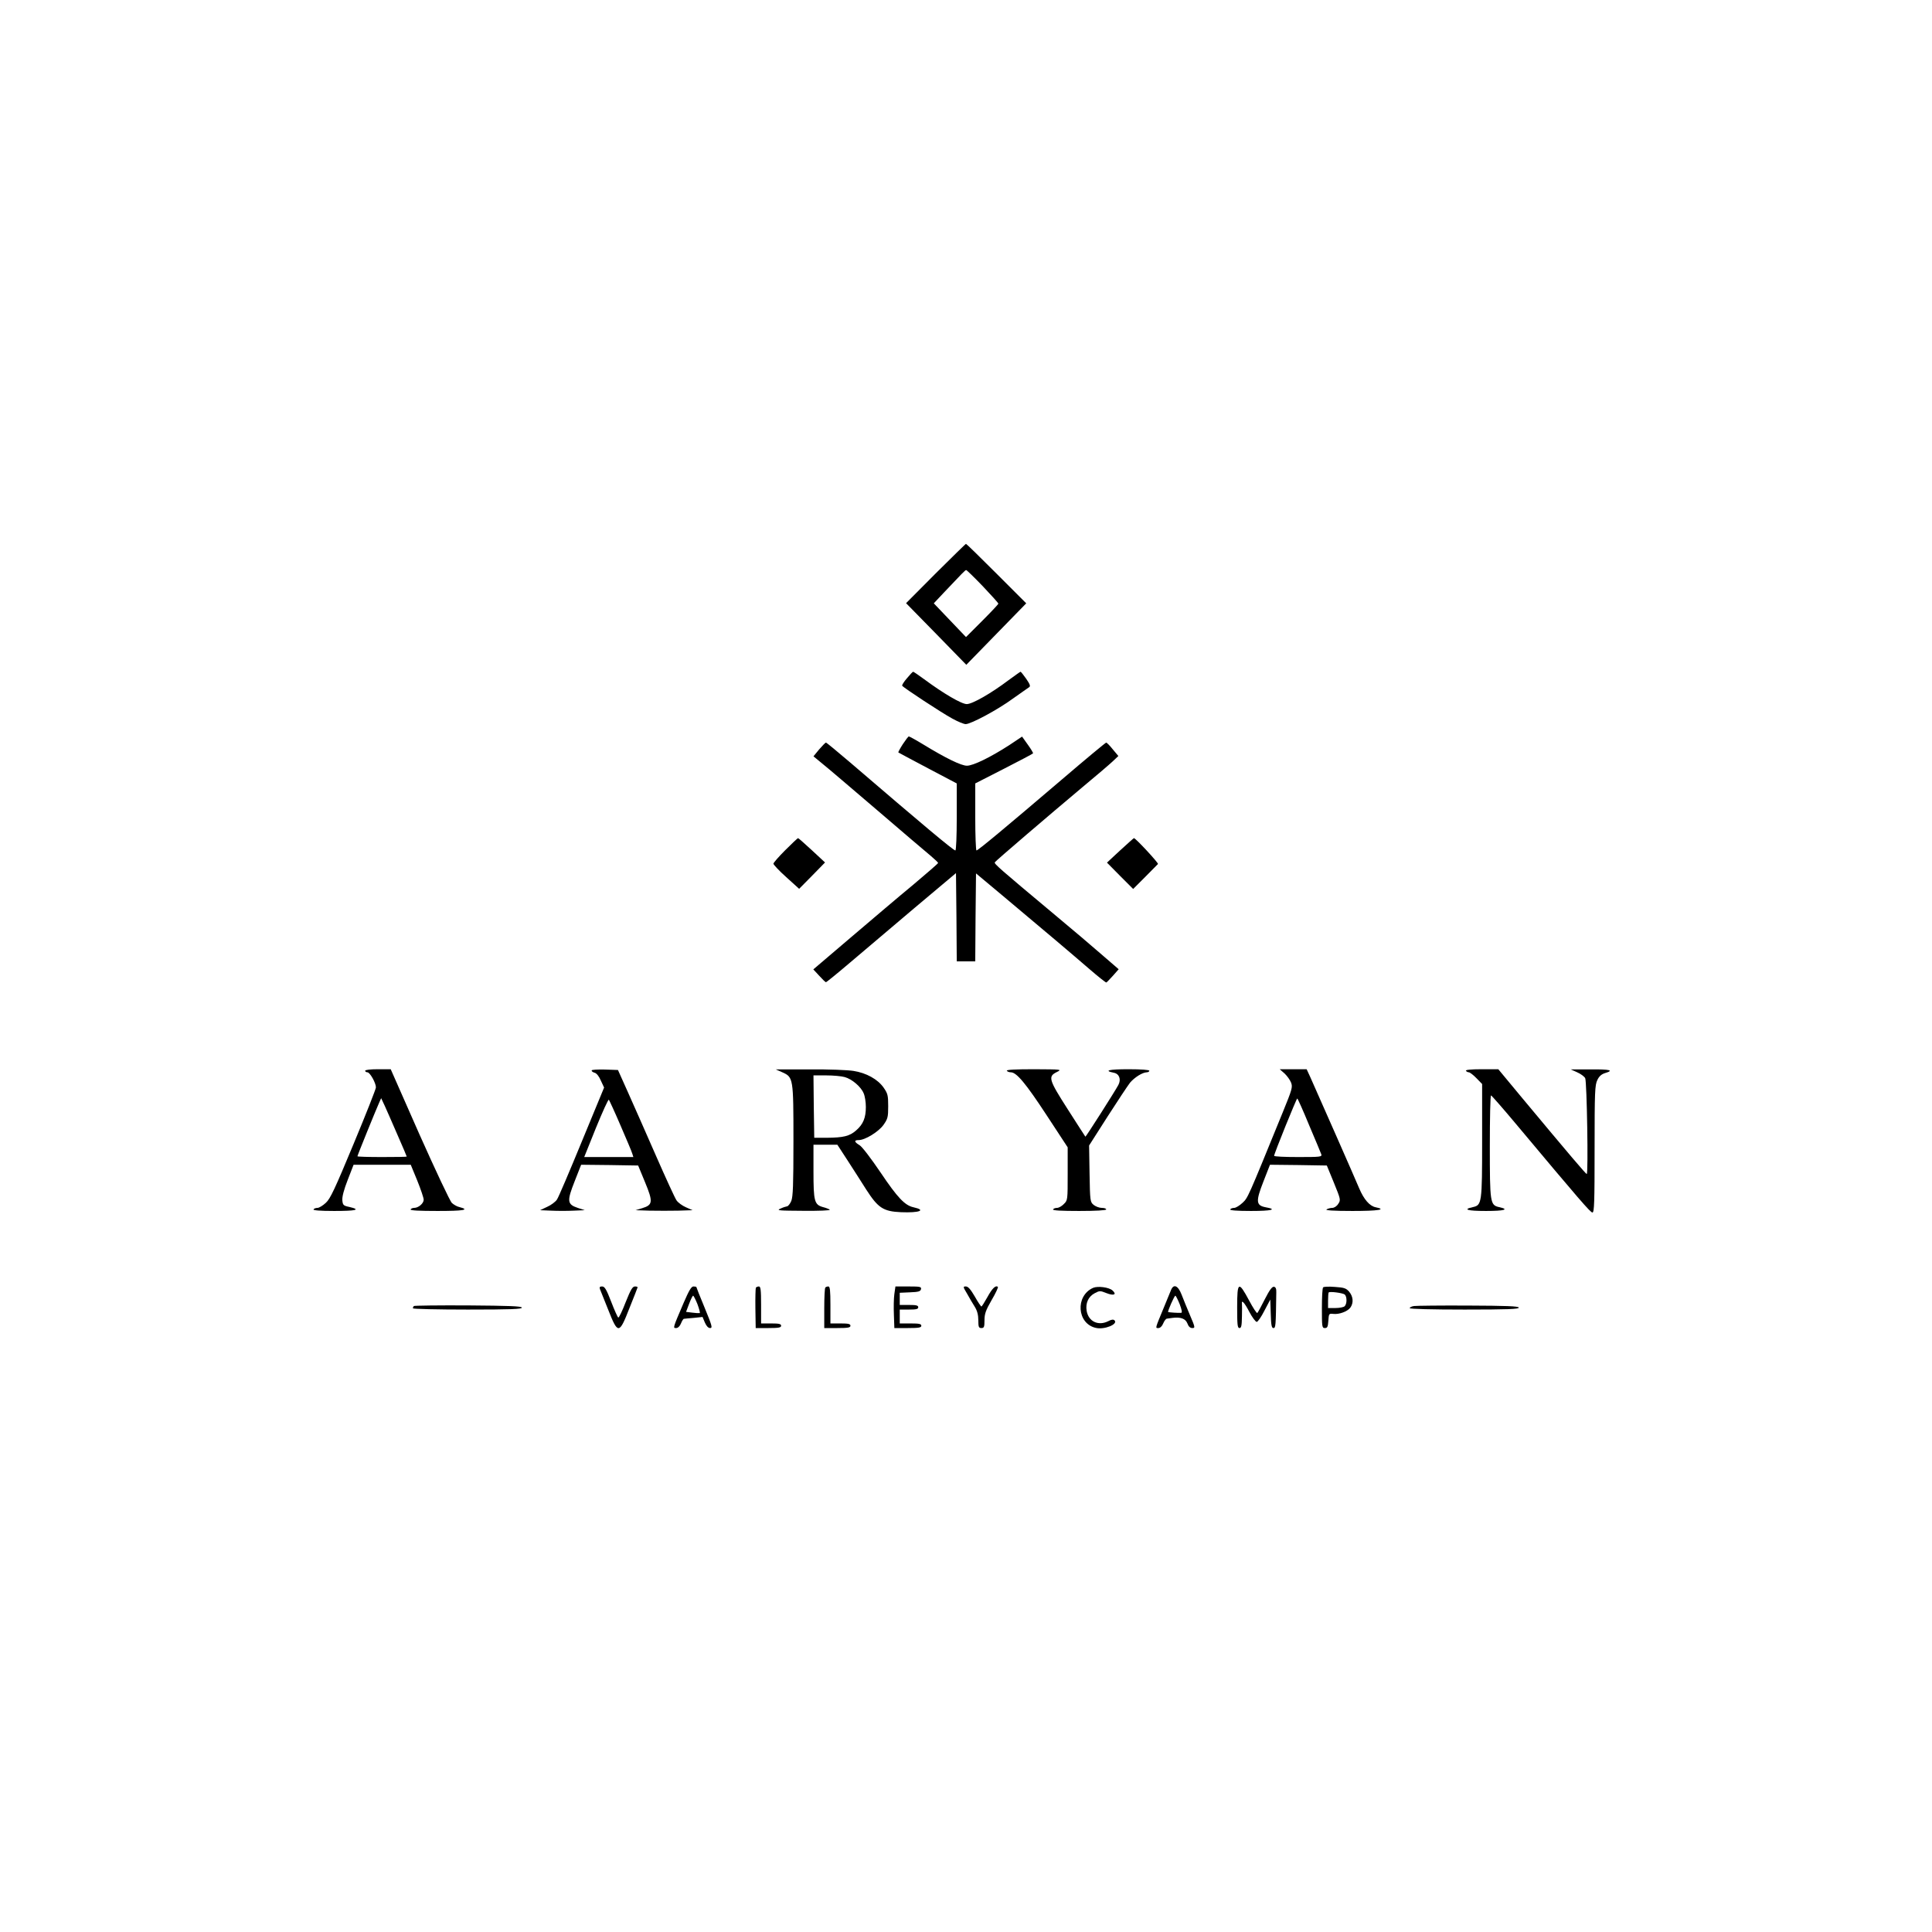
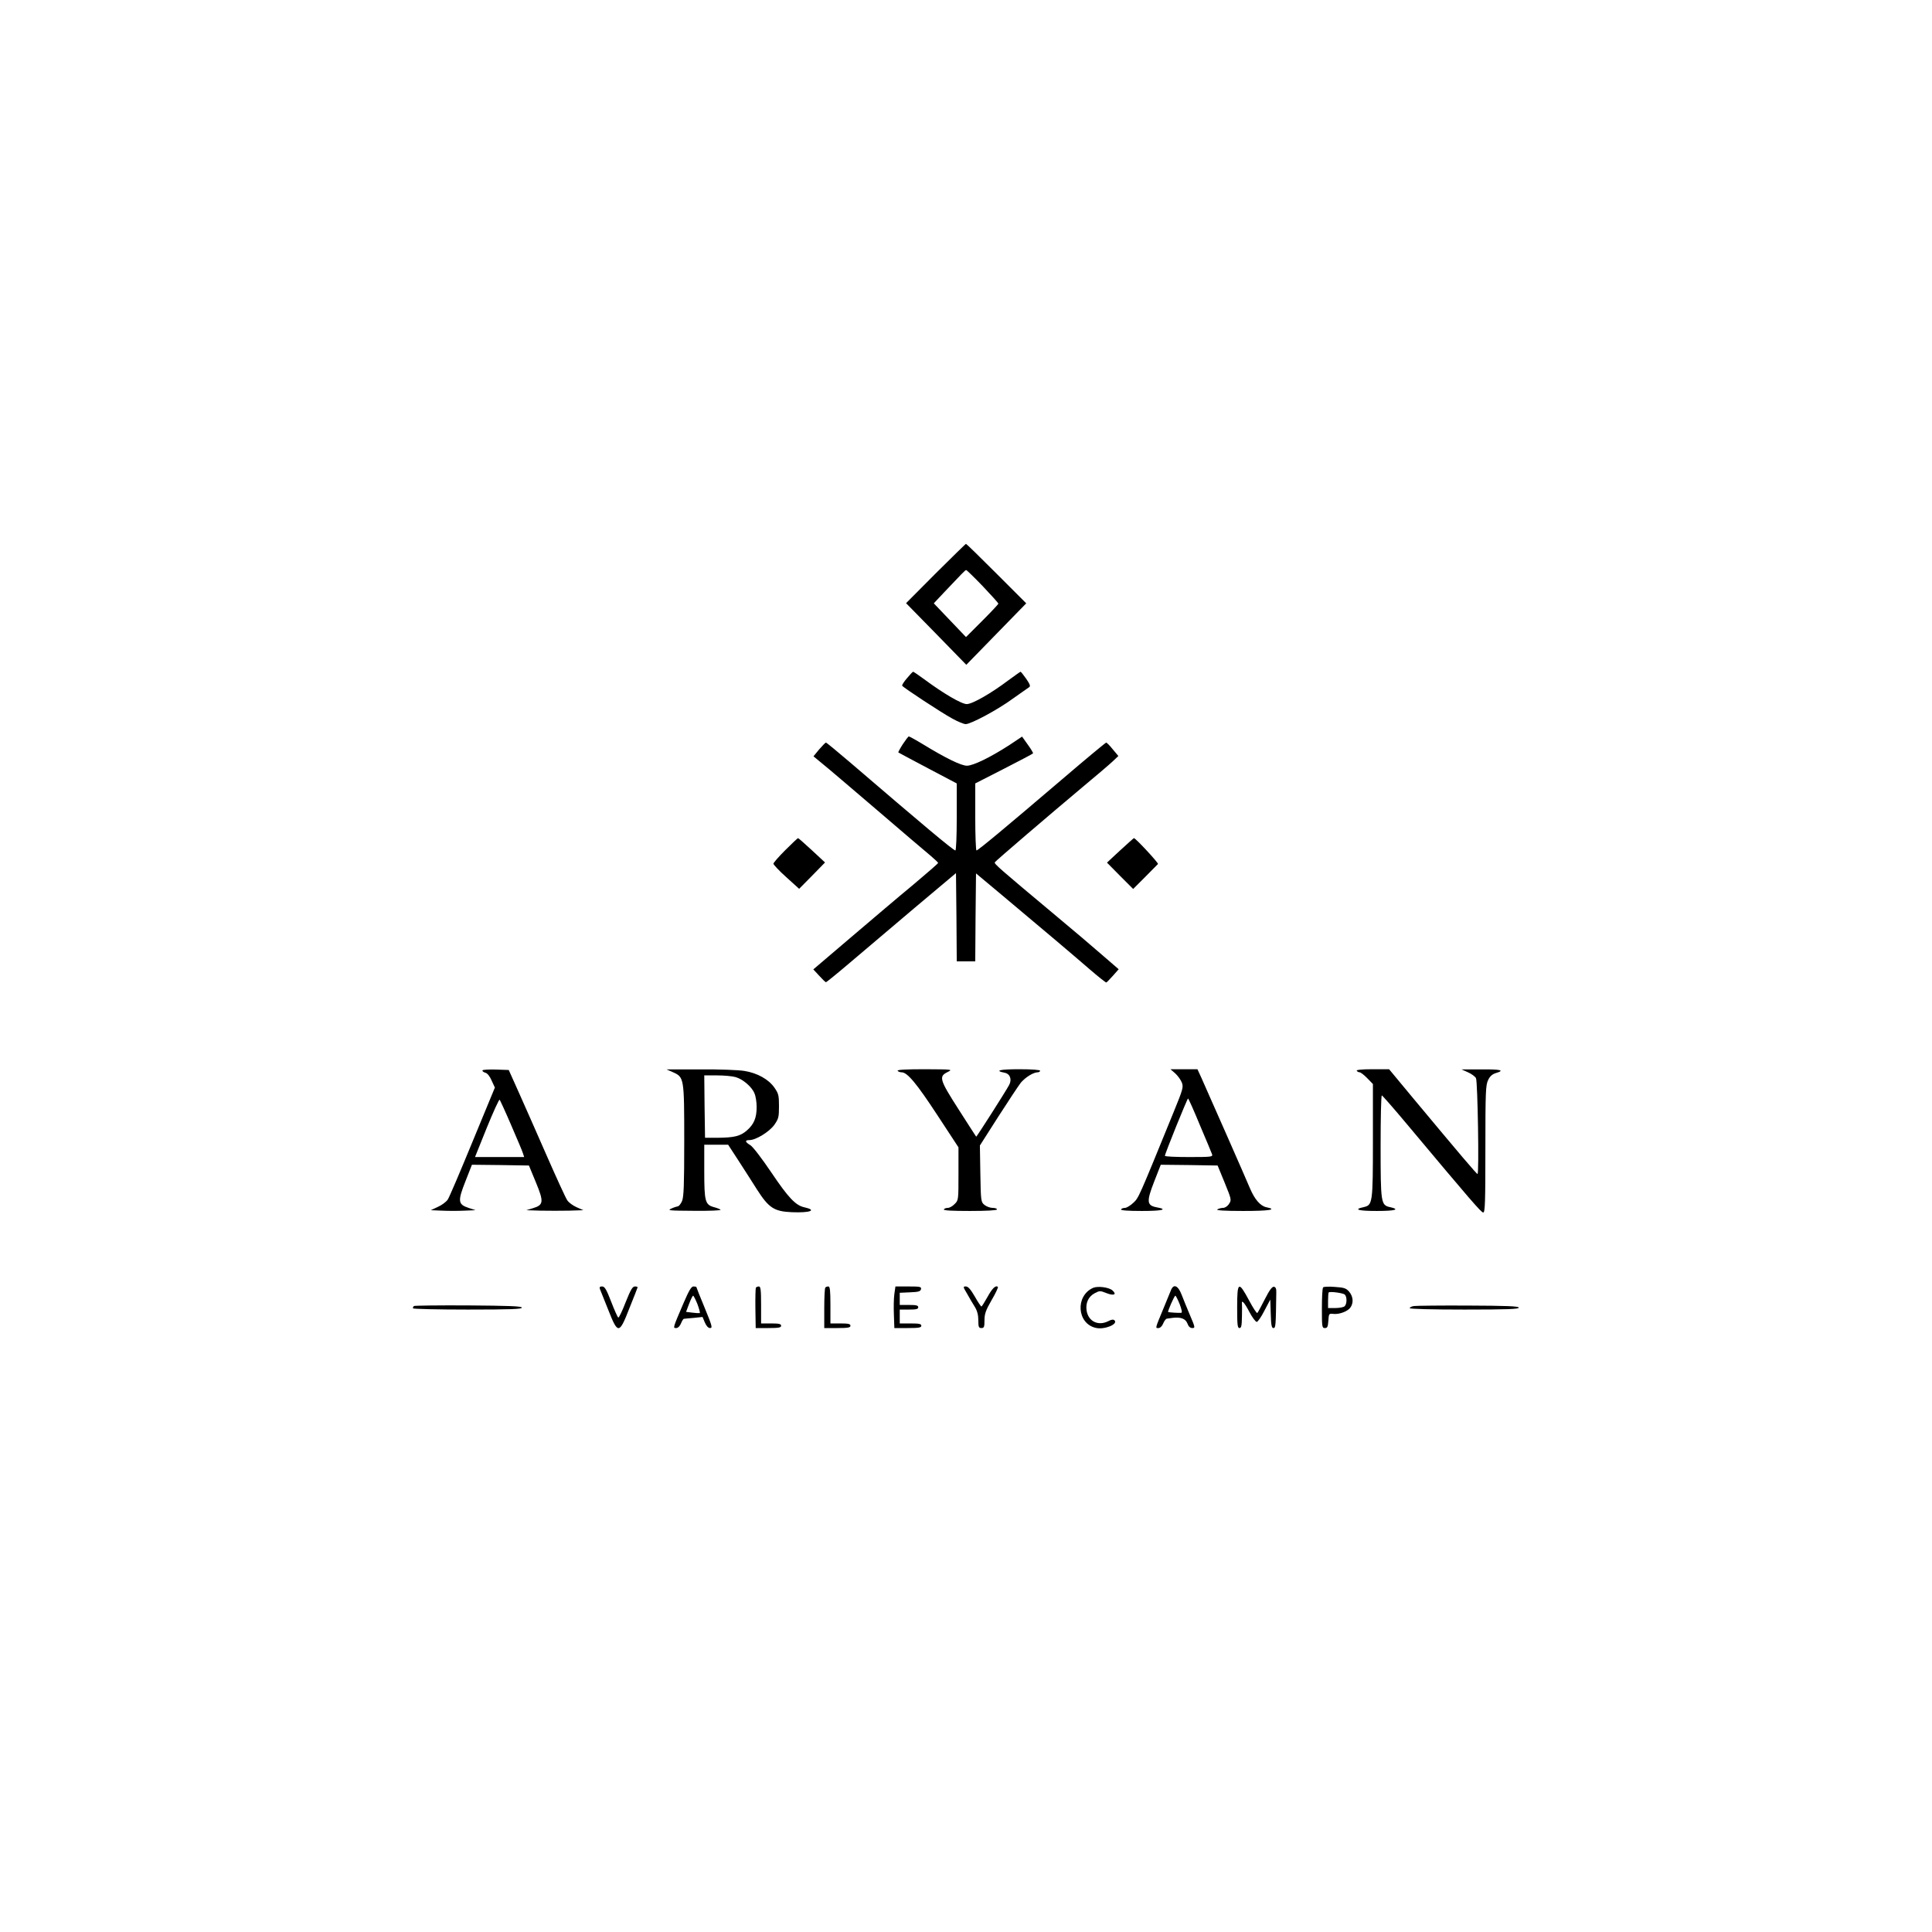
<svg xmlns="http://www.w3.org/2000/svg" version="1.0" width="1254pt" height="1254pt" viewBox="0 0 1254 1254" preserveAspectRatio="xMidYMid meet">
  <g transform="translate(0,1254) scale(0.1,-0.1)" fill="#000000" stroke="none">
    <path d="M6073 8818 l-192 -193 196 -200 195 -200 194 199 195 200 -193 193 c-106 106 -195 193 -198 193 -3 0 -91 -87 -197 -192z m306 -83 c55 -58 101 -109 101 -113 0 -4 -47 -54 -105 -112 l-105 -105 -105 110 -104 109 61 65 c122 129 143 151 149 151 4 0 52 -47 108 -105z" />
    <path d="M5887 8138 c-20 -23 -34 -45 -31 -49 7 -12 258 -177 325 -213 36 -20 75 -36 87 -36 34 0 209 94 307 166 50 35 96 68 104 73 11 7 7 18 -18 55 -18 25 -34 46 -37 46 -2 0 -37 -25 -78 -55 -114 -86 -235 -155 -271 -155 -34 0 -152 69 -276 161 -37 27 -69 49 -72 49 -3 0 -21 -19 -40 -42z" />
    <path d="M5860 7710 c-18 -28 -31 -52 -29 -54 2 -2 88 -47 191 -102 l188 -99 0 -217 c0 -125 -4 -218 -9 -218 -13 0 -212 167 -684 572 -82 70 -152 128 -156 128 -4 0 -23 -20 -44 -44 l-37 -45 58 -48 c33 -26 193 -163 357 -303 163 -140 319 -273 346 -295 26 -22 48 -43 48 -46 1 -3 -72 -66 -161 -141 -90 -74 -272 -229 -406 -343 l-243 -207 38 -41 c21 -23 40 -42 44 -42 4 0 74 57 155 126 82 70 271 229 419 355 l270 227 3 -286 2 -287 60 0 60 0 2 285 3 286 171 -143 c283 -237 453 -381 564 -477 58 -50 108 -90 111 -88 3 1 22 21 43 44 l37 42 -103 89 c-57 50 -204 175 -328 278 -341 285 -379 318 -373 327 6 10 351 305 568 487 88 73 177 149 197 168 l37 35 -36 43 c-19 24 -39 44 -43 44 -4 0 -133 -107 -286 -238 -375 -320 -546 -462 -556 -462 -4 0 -8 98 -8 218 l0 217 186 95 c102 52 187 97 189 100 2 3 -13 28 -34 57 l-37 52 -84 -56 c-121 -78 -233 -133 -274 -133 -37 0 -136 48 -285 139 -46 28 -88 51 -92 51 -4 0 -21 -23 -39 -50z" />
    <path d="M5097 7022 c-42 -42 -77 -82 -77 -88 0 -6 37 -46 83 -87 l84 -76 84 85 84 86 -85 79 c-47 43 -87 79 -90 79 -3 0 -40 -35 -83 -78z" />
    <path d="M7270 7020 l-85 -79 85 -86 85 -85 77 77 c43 43 80 81 84 85 5 6 -145 168 -156 168 -3 -1 -43 -37 -90 -80z" />
-     <path d="M2370 5590 c0 -5 7 -10 15 -10 16 0 55 -69 55 -98 0 -10 -65 -175 -145 -367 -121 -291 -151 -356 -180 -382 -19 -18 -44 -33 -54 -33 -11 0 -23 -4 -26 -10 -4 -6 43 -10 134 -10 143 0 176 8 99 26 -39 8 -43 12 -46 43 -2 23 10 69 35 133 l38 98 185 0 186 0 42 -102 c23 -57 42 -113 42 -125 0 -24 -34 -53 -62 -53 -9 0 -20 -4 -23 -10 -4 -7 57 -10 175 -10 169 0 212 7 143 25 -16 3 -38 16 -50 27 -12 11 -106 211 -210 444 l-187 424 -83 0 c-49 0 -83 -4 -83 -10z m209 -414 c34 -77 61 -141 61 -143 0 -2 -72 -3 -160 -3 -88 0 -160 2 -160 5 0 6 121 304 141 348 l13 29 23 -49 c12 -26 49 -111 82 -187z" />
-     <path d="M3840 5592 c0 -6 9 -12 20 -15 12 -3 29 -24 40 -51 l21 -45 -145 -351 c-79 -192 -151 -362 -161 -376 -9 -14 -38 -36 -63 -47 l-47 -22 73 -3 c39 -2 105 -2 145 0 l72 3 -45 15 c-69 23 -71 44 -20 173 l42 107 185 -2 185 -3 45 -109 c53 -128 50 -147 -19 -168 l-43 -13 92 -3 c51 -1 135 -1 185 0 l93 3 -43 19 c-23 10 -51 30 -61 45 -10 14 -70 145 -134 291 -64 146 -145 330 -181 410 l-65 145 -85 3 c-48 1 -86 -1 -86 -6z m188 -358 c38 -88 73 -170 76 -182 l7 -22 -159 0 -160 0 76 189 c43 105 80 187 84 183 3 -4 38 -79 76 -168z" />
-     <path d="M5078 5580 c71 -32 72 -37 72 -445 0 -288 -3 -362 -14 -390 -8 -19 -21 -35 -28 -35 -7 -1 -26 -7 -43 -15 -27 -12 -11 -13 149 -14 99 -1 176 2 172 7 -4 4 -24 12 -44 17 -56 16 -62 36 -62 233 l0 172 78 0 77 0 67 -103 c36 -56 91 -141 121 -189 76 -118 110 -141 225 -146 120 -5 167 13 81 32 -56 12 -104 63 -213 225 -63 93 -121 169 -137 178 -35 21 -37 33 -6 33 42 0 128 53 161 98 28 40 31 50 31 122 0 71 -3 82 -30 121 -38 54 -112 95 -195 108 -36 6 -164 11 -285 10 l-220 0 43 -19z m405 -31 c47 -13 106 -63 123 -106 8 -18 14 -57 14 -88 0 -70 -17 -112 -63 -152 -43 -38 -83 -47 -192 -48 l-80 0 -3 203 -2 202 82 0 c46 0 100 -5 121 -11z" />
-     <path d="M6535 5590 c3 -5 15 -10 26 -10 37 0 97 -72 232 -278 l137 -209 0 -172 c0 -169 0 -172 -25 -196 -13 -14 -33 -25 -44 -25 -11 0 -23 -4 -26 -10 -4 -7 55 -10 169 -10 111 0 176 4 176 10 0 6 -13 10 -29 10 -16 0 -39 9 -52 19 -23 19 -24 24 -27 203 l-3 183 120 188 c66 103 132 202 146 220 30 35 80 66 108 67 9 0 17 5 17 10 0 6 -52 10 -136 10 -126 0 -164 -9 -94 -23 35 -7 48 -43 29 -79 -21 -40 -212 -339 -214 -336 -2 2 -53 82 -114 177 -125 195 -130 214 -71 243 34 17 32 17 -148 18 -120 0 -181 -3 -177 -10z" />
-     <path d="M8337 5573 c17 -16 36 -42 43 -60 11 -29 7 -43 -53 -190 -230 -564 -227 -557 -262 -590 -19 -18 -44 -33 -54 -33 -11 0 -23 -4 -26 -10 -4 -6 43 -10 135 -10 135 0 173 10 95 24 -63 12 -65 38 -15 166 l43 110 185 -2 184 -3 46 -112 c44 -108 45 -112 28 -137 -9 -15 -26 -26 -39 -26 -12 0 -29 -5 -37 -10 -10 -6 46 -10 168 -10 169 0 225 9 151 24 -39 8 -76 50 -107 123 -23 56 -269 614 -317 721 l-24 52 -88 0 -87 0 31 -27z m160 -336 c40 -94 76 -180 79 -189 6 -17 -6 -18 -150 -18 -86 0 -156 3 -156 8 -1 12 145 372 150 372 3 0 38 -78 77 -173z" />
-     <path d="M9515 5590 c3 -5 12 -10 19 -10 6 0 29 -17 49 -38 l37 -38 0 -367 c0 -407 -2 -419 -60 -432 -69 -15 -36 -25 85 -25 121 0 154 10 85 25 -58 13 -60 28 -60 395 0 181 3 330 8 330 4 -1 78 -85 164 -188 412 -492 481 -572 494 -572 12 0 14 67 14 413 0 372 2 415 18 447 11 24 27 38 50 45 61 18 32 25 -95 24 l-128 0 42 -19 c23 -10 46 -27 52 -38 11 -21 21 -622 10 -622 -6 0 -113 126 -418 492 l-156 188 -108 0 c-70 0 -106 -4 -102 -10z" />
+     <g transform="translate(-708.85,0)">
+       <path d="M3840 5592 c0 -6 9 -12 20 -15 12 -3 29 -24 40 -51 l21 -45 -145 -351 c-79 -192 -151 -362 -161 -376 -9 -14 -38 -36 -63 -47 l-47 -22 73 -3 c39 -2 105 -2 145 0 l72 3 -45 15 c-69 23 -71 44 -20 173 l42 107 185 -2 185 -3 45 -109 c53 -128 50 -147 -19 -168 l-43 -13 92 -3 c51 -1 135 -1 185 0 l93 3 -43 19 c-23 10 -51 30 -61 45 -10 14 -70 145 -134 291 -64 146 -145 330 -181 410 l-65 145 -85 3 c-48 1 -86 -1 -86 -6z m188 -358 c38 -88 73 -170 76 -182 l7 -22 -159 0 -160 0 76 189 c43 105 80 187 84 183 3 -4 38 -79 76 -168z" />
+       <path d="M5078 5580 c71 -32 72 -37 72 -445 0 -288 -3 -362 -14 -390 -8 -19 -21 -35 -28 -35 -7 -1 -26 -7 -43 -15 -27 -12 -11 -13 149 -14 99 -1 176 2 172 7 -4 4 -24 12 -44 17 -56 16 -62 36 -62 233 l0 172 78 0 77 0 67 -103 c36 -56 91 -141 121 -189 76 -118 110 -141 225 -146 120 -5 167 13 81 32 -56 12 -104 63 -213 225 -63 93 -121 169 -137 178 -35 21 -37 33 -6 33 42 0 128 53 161 98 28 40 31 50 31 122 0 71 -3 82 -30 121 -38 54 -112 95 -195 108 -36 6 -164 11 -285 10 l-220 0 43 -19z m405 -31 c47 -13 106 -63 123 -106 8 -18 14 -57 14 -88 0 -70 -17 -112 -63 -152 -43 -38 -83 -47 -192 -48 l-80 0 -3 203 -2 202 82 0 c46 0 100 -5 121 -11z" />
+       <path d="M6535 5590 c3 -5 15 -10 26 -10 37 0 97 -72 232 -278 l137 -209 0 -172 c0 -169 0 -172 -25 -196 -13 -14 -33 -25 -44 -25 -11 0 -23 -4 -26 -10 -4 -7 55 -10 169 -10 111 0 176 4 176 10 0 6 -13 10 -29 10 -16 0 -39 9 -52 19 -23 19 -24 24 -27 203 l-3 183 120 188 c66 103 132 202 146 220 30 35 80 66 108 67 9 0 17 5 17 10 0 6 -52 10 -136 10 -126 0 -164 -9 -94 -23 35 -7 48 -43 29 -79 -21 -40 -212 -339 -214 -336 -2 2 -53 82 -114 177 -125 195 -130 214 -71 243 34 17 32 17 -148 18 -120 0 -181 -3 -177 -10z" />
+       <path d="M8337 5573 c17 -16 36 -42 43 -60 11 -29 7 -43 -53 -190 -230 -564 -227 -557 -262 -590 -19 -18 -44 -33 -54 -33 -11 0 -23 -4 -26 -10 -4 -6 43 -10 135 -10 135 0 173 10 95 24 -63 12 -65 38 -15 166 l43 110 185 -2 184 -3 46 -112 c44 -108 45 -112 28 -137 -9 -15 -26 -26 -39 -26 -12 0 -29 -5 -37 -10 -10 -6 46 -10 168 -10 169 0 225 9 151 24 -39 8 -76 50 -107 123 -23 56 -269 614 -317 721 l-24 52 -88 0 -87 0 31 -27z m160 -336 c40 -94 76 -180 79 -189 6 -17 -6 -18 -150 -18 -86 0 -156 3 -156 8 -1 12 145 372 150 372 3 0 38 -78 77 -173z" />
+       <path d="M9515 5590 c3 -5 12 -10 19 -10 6 0 29 -17 49 -38 l37 -38 0 -367 c0 -407 -2 -419 -60 -432 -69 -15 -36 -25 85 -25 121 0 154 10 85 25 -58 13 -60 28 -60 395 0 181 3 330 8 330 4 -1 78 -85 164 -188 412 -492 481 -572 494 -572 12 0 14 67 14 413 0 372 2 415 18 447 11 24 27 38 50 45 61 18 32 25 -95 24 l-128 0 42 -19 c23 -10 46 -27 52 -38 11 -21 21 -622 10 -622 -6 0 -113 126 -418 492 l-156 188 -108 0 c-70 0 -106 -4 -102 -10z" />
+     </g>
    <path d="M3894 4173 c4 -10 28 -71 54 -135 63 -160 71 -159 137 10 28 70 52 130 53 135 2 4 -5 7 -16 7 -17 0 -28 -20 -61 -102 -22 -57 -43 -101 -48 -100 -4 2 -25 48 -46 103 -31 80 -42 99 -59 99 -15 0 -18 -4 -14 -17z" />
    <path d="M4437 4083 c-71 -166 -70 -163 -48 -163 11 0 24 12 31 30 7 17 15 30 19 30 3 1 32 3 64 6 l57 6 15 -36 c10 -23 22 -36 34 -36 17 0 13 14 -35 131 -30 72 -54 133 -54 135 0 2 -8 4 -19 4 -14 0 -29 -26 -64 -107z m90 -8 c11 -30 18 -56 15 -58 -4 -1 -26 0 -48 3 l-41 5 20 53 c11 28 22 52 26 52 3 0 16 -25 28 -55z" />
    <path d="M4906 4182 c-2 -4 -4 -65 -3 -135 l2 -127 83 0 c66 0 82 3 82 15 0 12 -14 15 -65 15 l-65 0 0 120 c0 98 -3 120 -14 120 -8 0 -17 -4 -20 -8z" />
    <path d="M5357 4183 c-4 -3 -7 -64 -7 -135 l0 -128 85 0 c69 0 85 3 85 15 0 12 -14 15 -65 15 l-65 0 0 120 c0 93 -3 120 -13 120 -8 0 -17 -3 -20 -7z" />
    <path d="M5805 4141 c-4 -27 -5 -88 -3 -135 l3 -86 88 0 c71 0 87 3 87 15 0 12 -14 15 -70 15 l-70 0 0 45 0 45 60 0 c47 0 60 3 60 15 0 12 -13 15 -60 15 l-60 0 0 40 0 39 67 3 c55 2 68 6 71 21 3 15 -6 17 -81 17 l-85 0 -7 -49z" />
    <path d="M6277 4143 c15 -27 37 -65 50 -85 16 -26 23 -53 23 -88 0 -43 3 -50 20 -50 17 0 20 7 20 50 0 42 8 65 46 131 26 44 44 83 41 86 -14 13 -37 -9 -68 -66 -19 -34 -36 -61 -39 -61 -3 0 -23 29 -43 65 -27 46 -43 65 -58 65 -19 0 -19 -2 8 -47z" />
    <path d="M7095 4181 c-117 -52 -105 -233 18 -260 55 -13 146 24 121 49 -7 7 -20 6 -40 -5 -65 -33 -129 -3 -141 67 -8 50 11 92 52 114 32 17 36 17 76 1 48 -19 70 -10 40 17 -23 21 -96 30 -126 17z" />
    <path d="M7600 4165 c-5 -13 -26 -64 -46 -112 -58 -140 -56 -133 -35 -133 11 0 24 12 31 30 7 17 18 31 24 31 6 1 22 3 36 5 53 7 85 -5 97 -36 7 -20 18 -30 32 -30 19 0 19 4 -15 83 -19 45 -44 106 -55 135 -23 59 -52 71 -69 27z m57 -90 c14 -37 17 -55 10 -56 -18 -2 -82 3 -85 5 -4 5 40 106 47 106 3 0 16 -25 28 -55z" />
    <path d="M8030 4055 c0 -113 2 -135 15 -135 12 0 15 15 16 73 1 39 1 78 0 85 -4 29 17 7 48 -53 19 -36 41 -65 48 -65 7 0 30 33 50 73 l38 72 3 -92 c2 -74 6 -93 17 -93 15 0 16 9 19 232 1 23 -4 34 -15 36 -12 2 -29 -21 -59 -80 -23 -46 -45 -86 -49 -90 -4 -4 -28 33 -54 82 -68 127 -77 122 -77 -45z" />
    <path d="M8588 4184 c-5 -4 -8 -65 -8 -136 0 -120 1 -128 19 -128 17 0 20 8 23 48 3 45 4 47 31 44 39 -5 94 16 112 41 22 31 18 72 -8 103 -20 23 -33 27 -93 31 -38 3 -72 2 -76 -3z m140 -46 c15 -13 16 -60 0 -76 -7 -7 -34 -12 -60 -12 l-48 0 0 48 c0 27 2 51 4 53 8 8 90 -3 104 -13z" />
    <path d="M2686 4063 c-3 -3 -6 -10 -6 -15 0 -4 160 -8 356 -8 280 0 355 3 351 13 -3 9 -83 12 -349 14 -190 1 -348 -1 -352 -4z" />
    <path d="M9178 4063 c-16 -2 -28 -9 -28 -14 0 -5 142 -9 356 -9 280 0 355 3 352 13 -4 9 -79 12 -329 13 -178 1 -336 -1 -351 -3z" />
  </g>
</svg>
